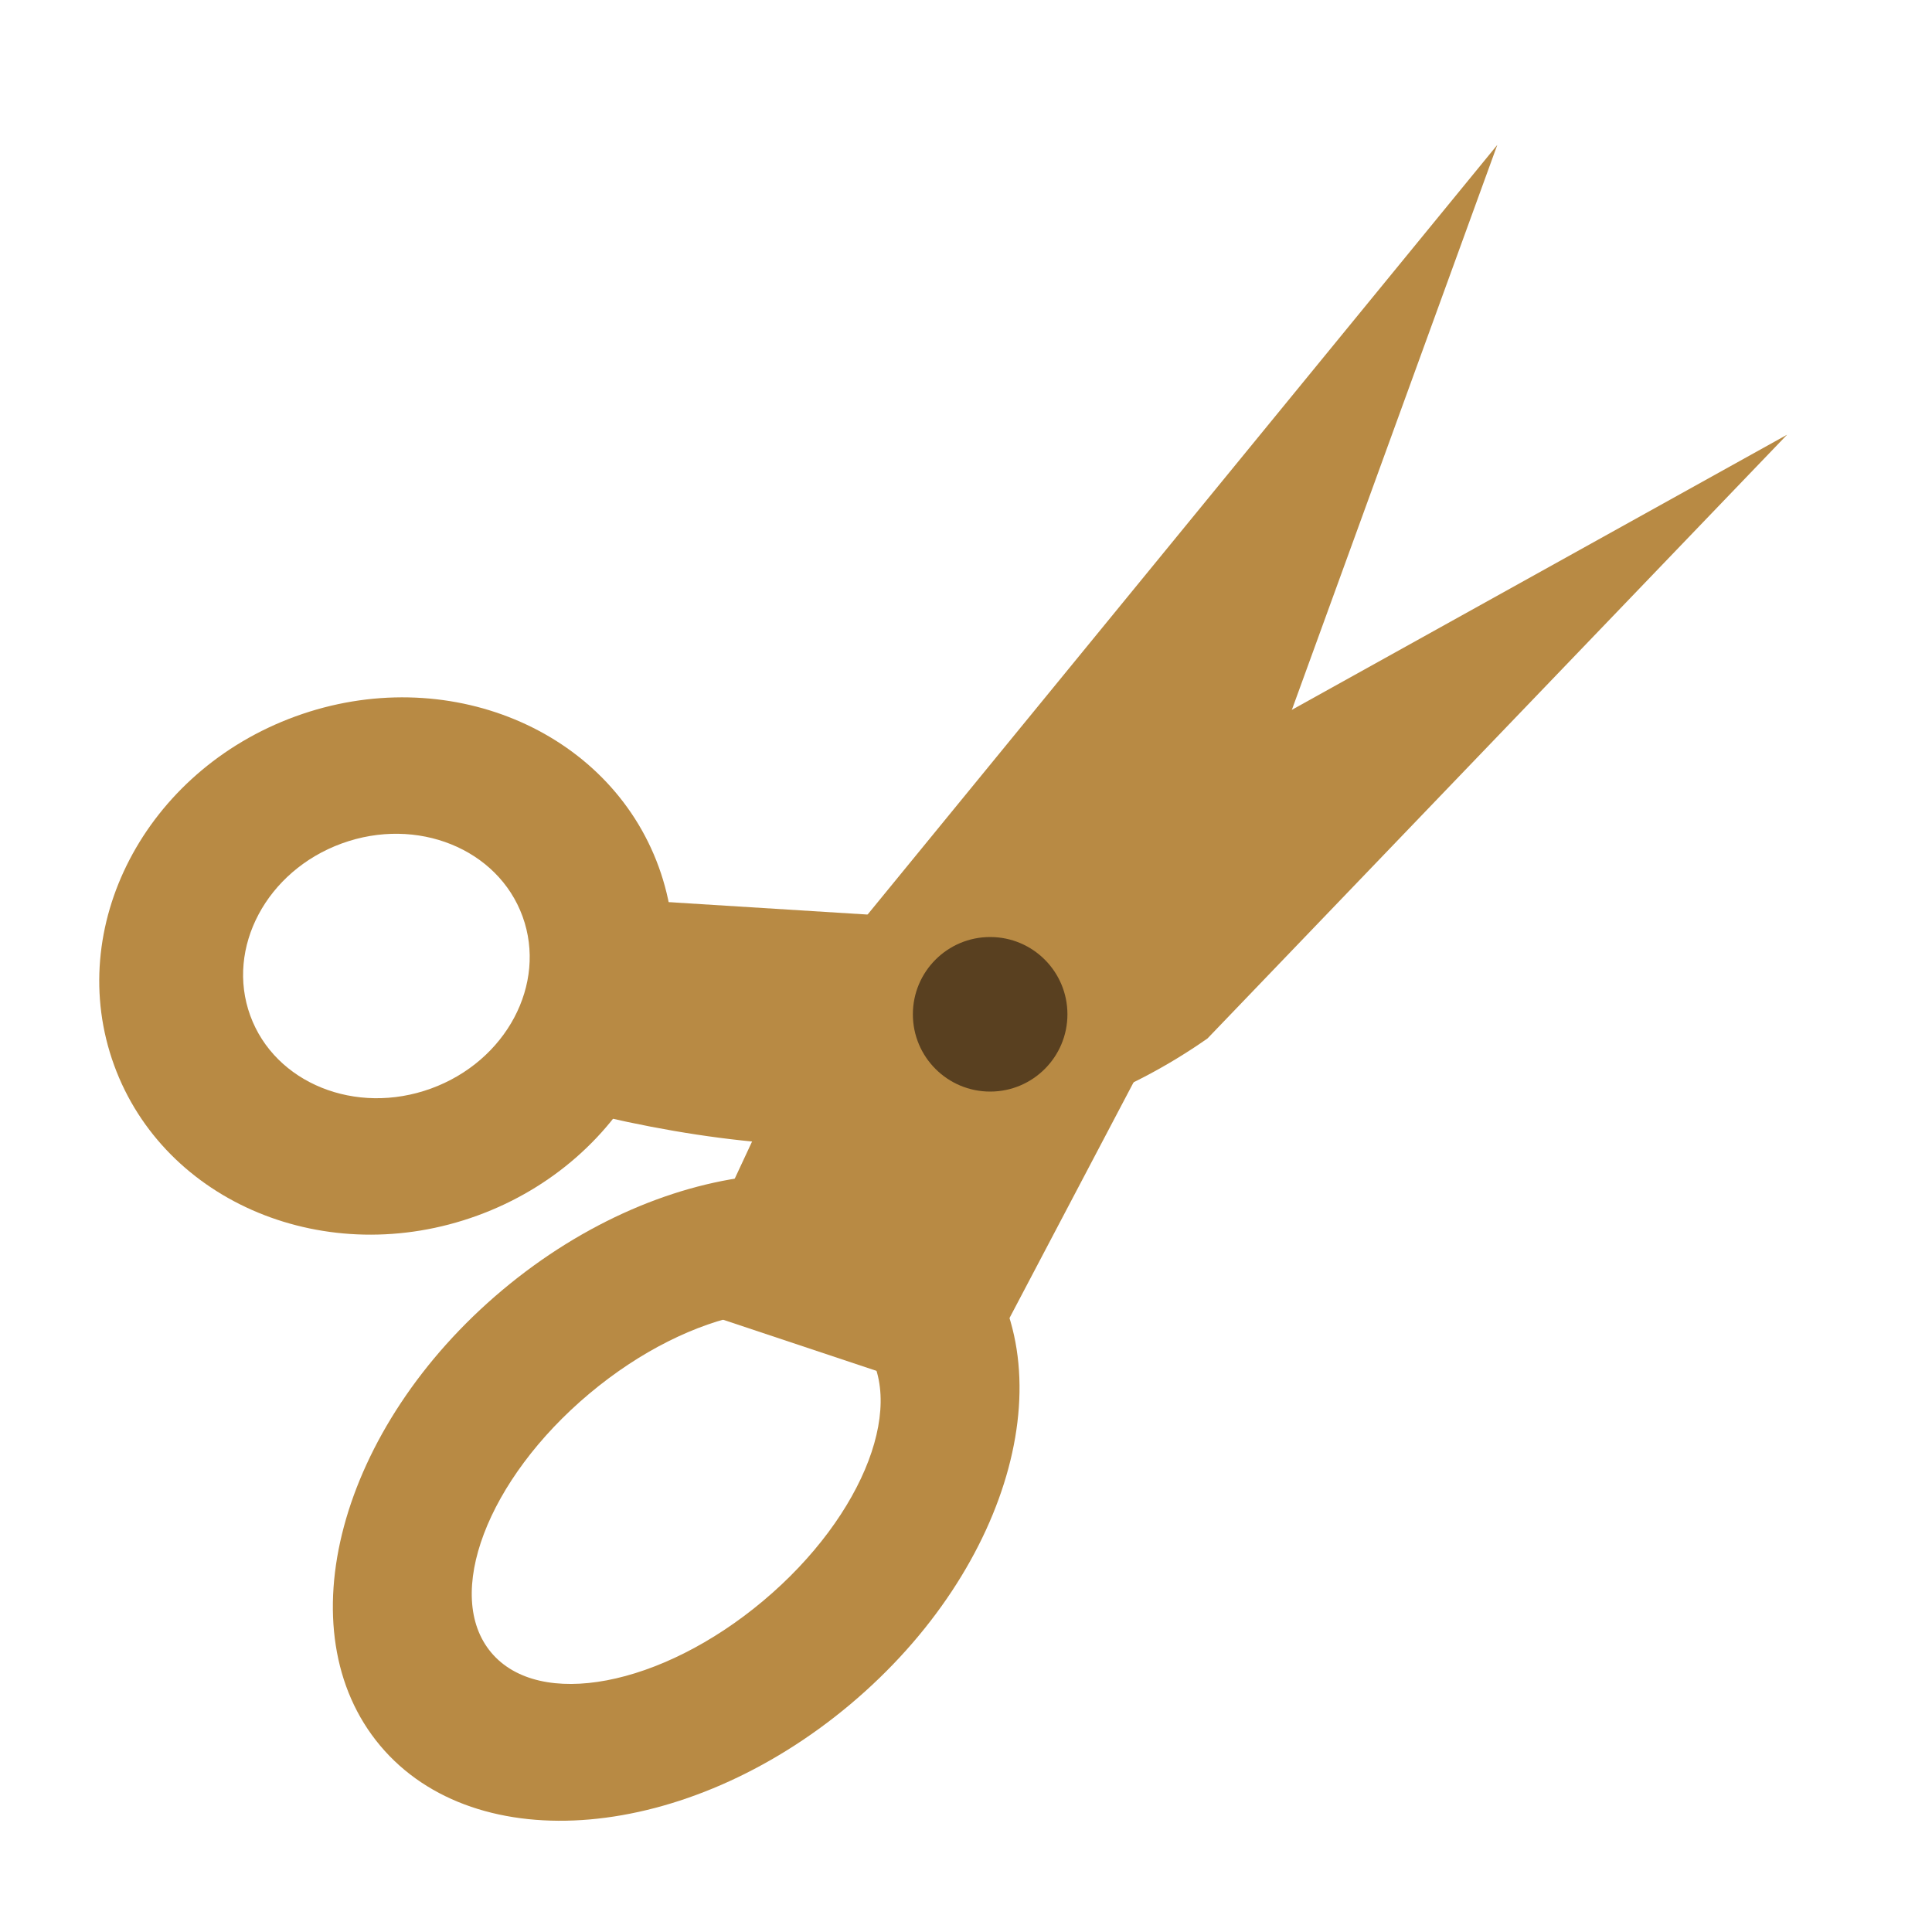
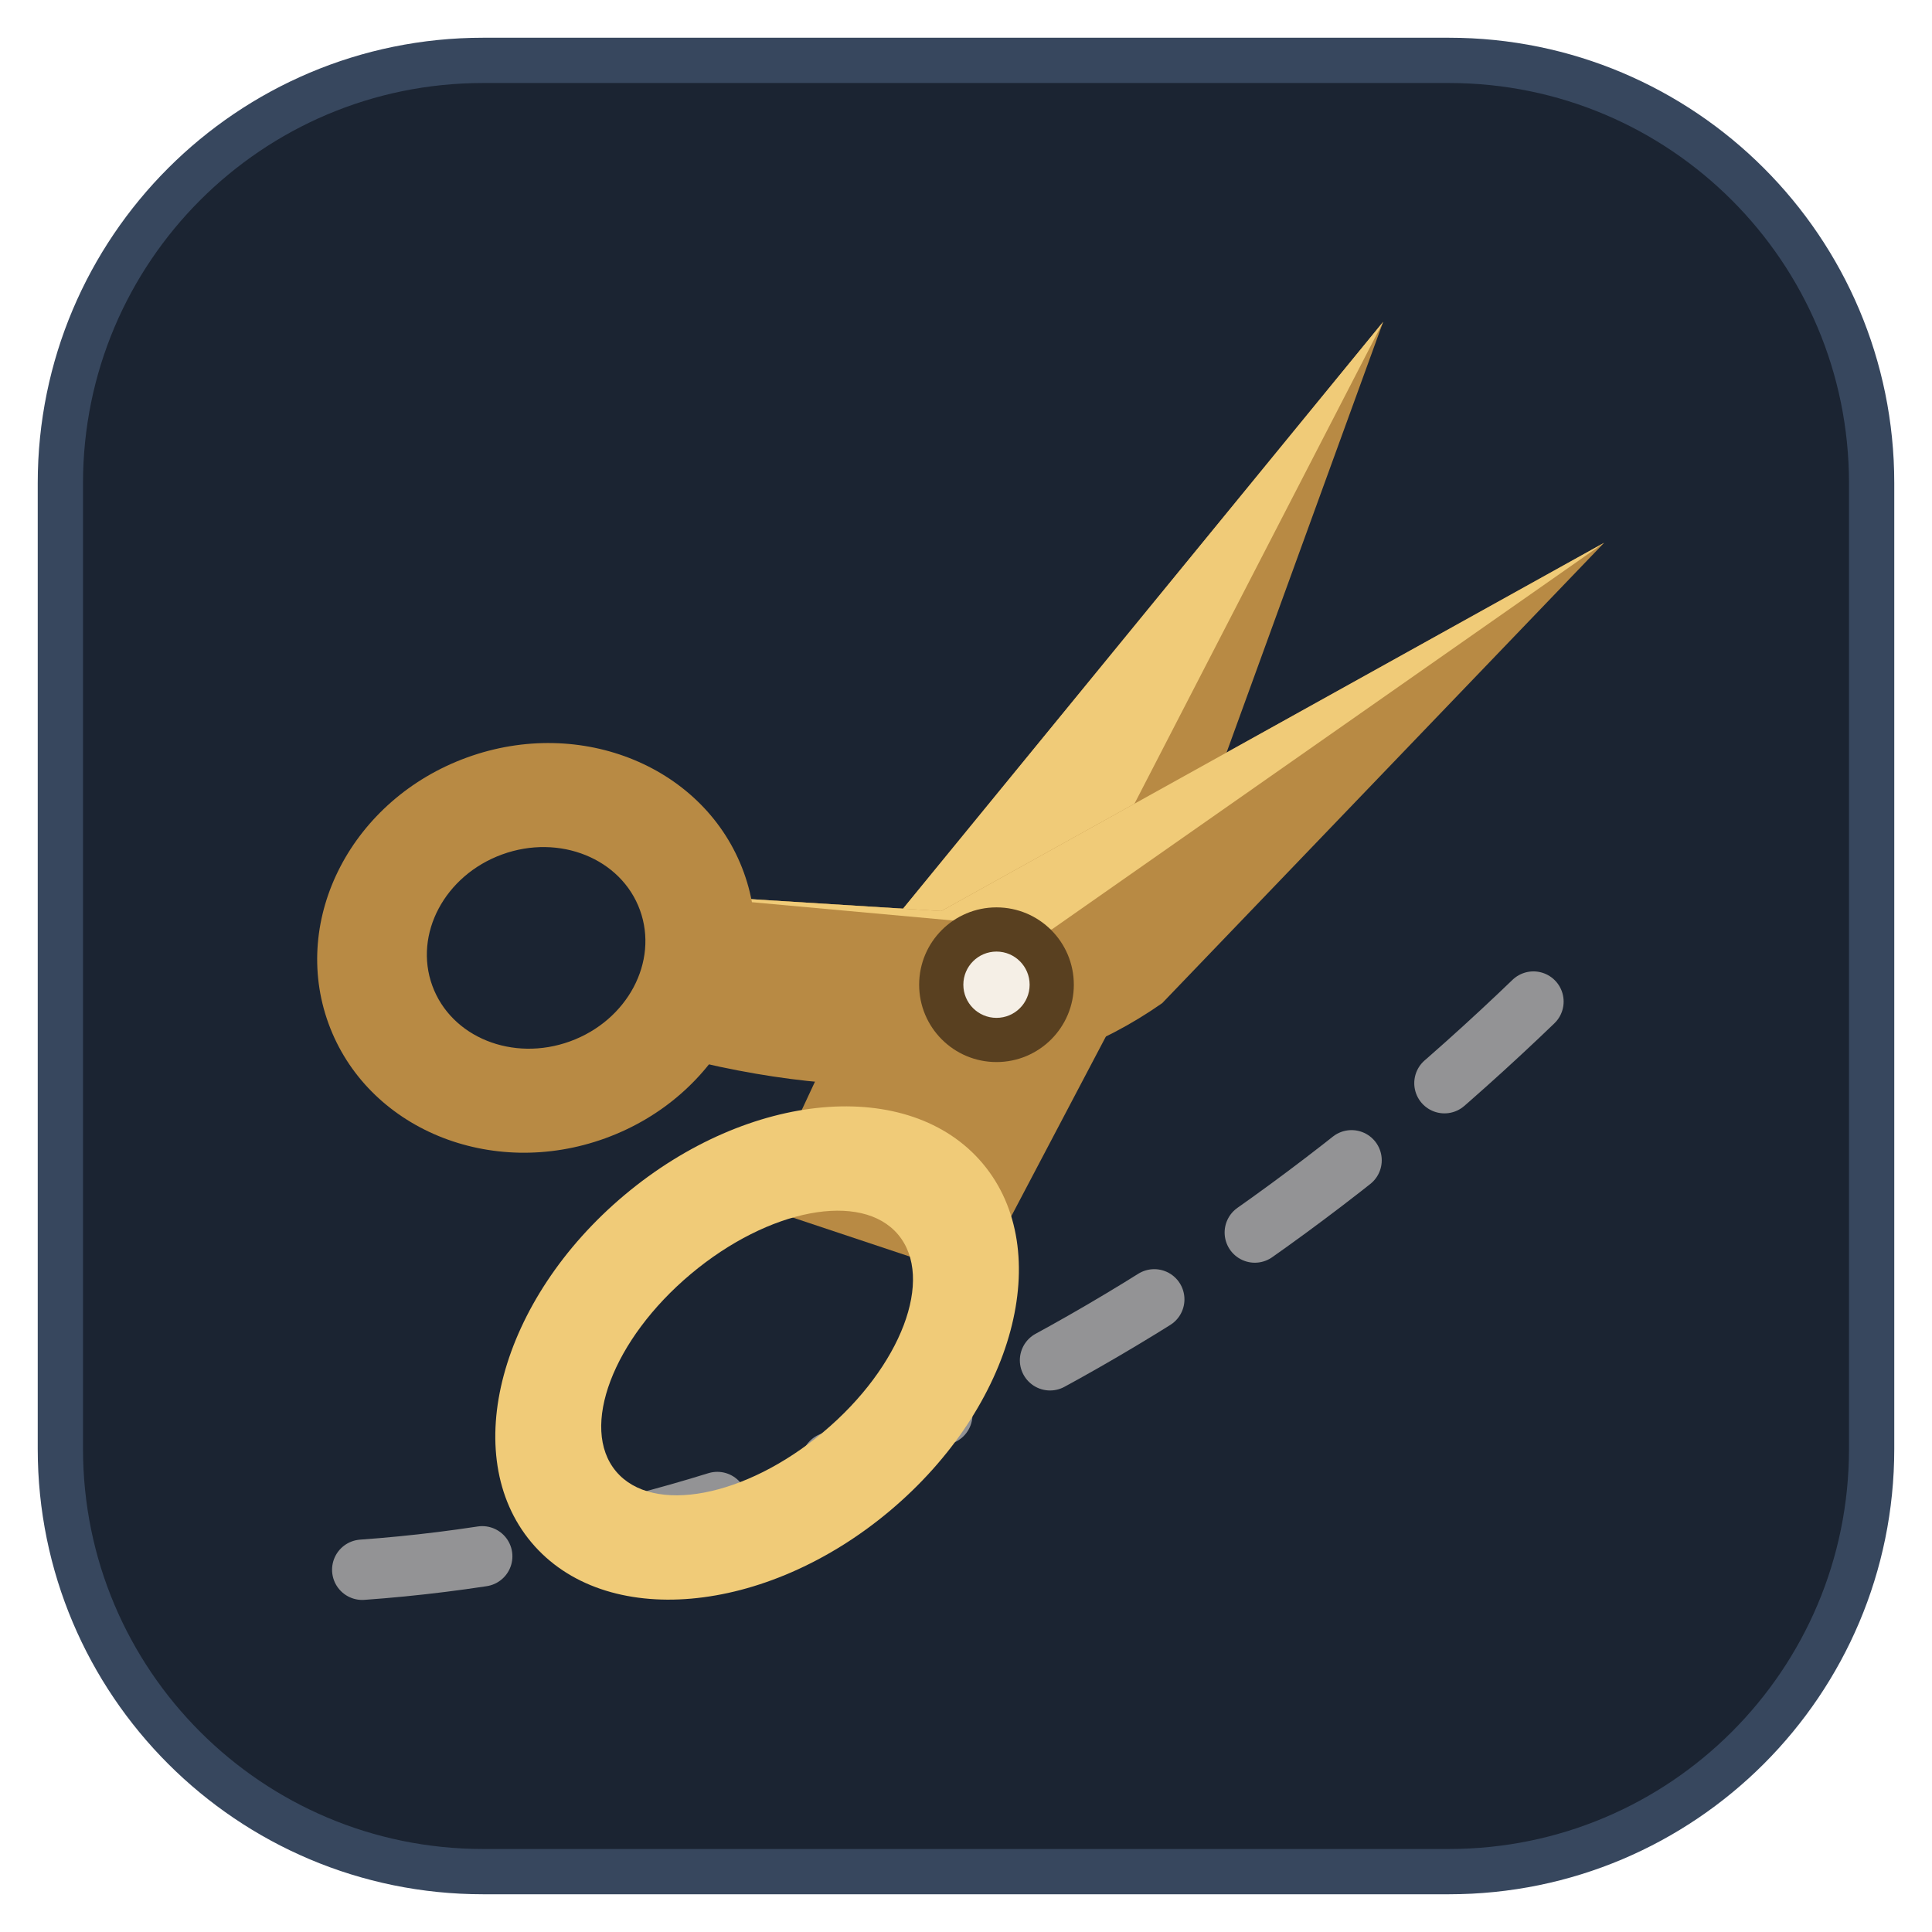
- <svg xmlns="http://www.w3.org/2000/svg" viewBox="0 0 40 40">
-   <g fill="#B88A44">
-     <path d="M11 18.5 19 19 37 9 25 21.5Q20 25 12 23Z" />
-     <path d="M14 27 17.5 19.5 31 3 25 19.5 20 29Z" />
-     <path fill-rule="evenodd" d="M14 20a6 5.5 0 1 0-12 0 6 5.5 0 1 0 12 0Zm-3 0a3 2.7 0 1 1-6 0 3 2.7 0 1 1 6 0Z" transform="rotate(-20 8 20)" />
-     <path fill-rule="evenodd" d="M22 31a8 5.6 0 1 0-16 0 8 5.6 0 1 0 16 0Zm-3 0a5 2.8 0 1 1-10 0 5 2.8 0 1 1 10 0Z" transform="rotate(-40 14 31)" />
+ <svg xmlns="http://www.w3.org/2000/svg" viewBox="0 0 64 64" role="img" aria-labelledby="tailor-title">
+   <rect x="2" y="2" width="60" height="60" rx="14" fill="#1B2432" stroke="#37475E" stroke-width="1.5" />
+   <path id="stitch-line" d="M12 52c14-1 28-8 40-20" fill="none" stroke="#F5EFE6" stroke-opacity=".55" stroke-width="2" stroke-dasharray="4 4" stroke-linecap="round" />
+   <g id="shears" transform="translate(8 7) scale(1.22)">
+     <path d="M14 27 17.5 19.5 31 3 25 19.5 20 29Z" fill="#B88A44" />
+     <path d="M17.5 19.5 31 3 23 18.5Z" fill="#F0CB78" />
+     <path d="M11 18.5 19 19 37 9 25 21.5Q20 25 12 23Z" fill="#B88A44" />
+     <path d="M11 18.5 19 19 37 9 22 19.5Z" fill="#F0CB78" />
+     <path fill="#B88A44" fill-rule="evenodd" d="M14 20a6 5.5 0 1 0-12 0 6 5.5 0 1 0 12 0Zm-3 0a3 2.7 0 1 1-6 0 3 2.7 0 1 1 6 0Z" transform="rotate(-20 8 20)" />
+     <path fill="#F0CB78" fill-rule="evenodd" d="M22 31a8 5.6 0 1 0-16 0 8 5.6 0 1 0 16 0Zm-3 0a5 2.8 0 1 1-10 0 5 2.8 0 1 1 10 0Z" transform="rotate(-40 14 31)" />
+     <circle cx="20.5" cy="21" r="2.1" fill="#594020" />
+     <circle cx="20.5" cy="21" r=".9" fill="#F5EFE6" />
  </g>
-   <circle cx="20.5" cy="21" r="1.6" fill="#594020" />
</svg>
